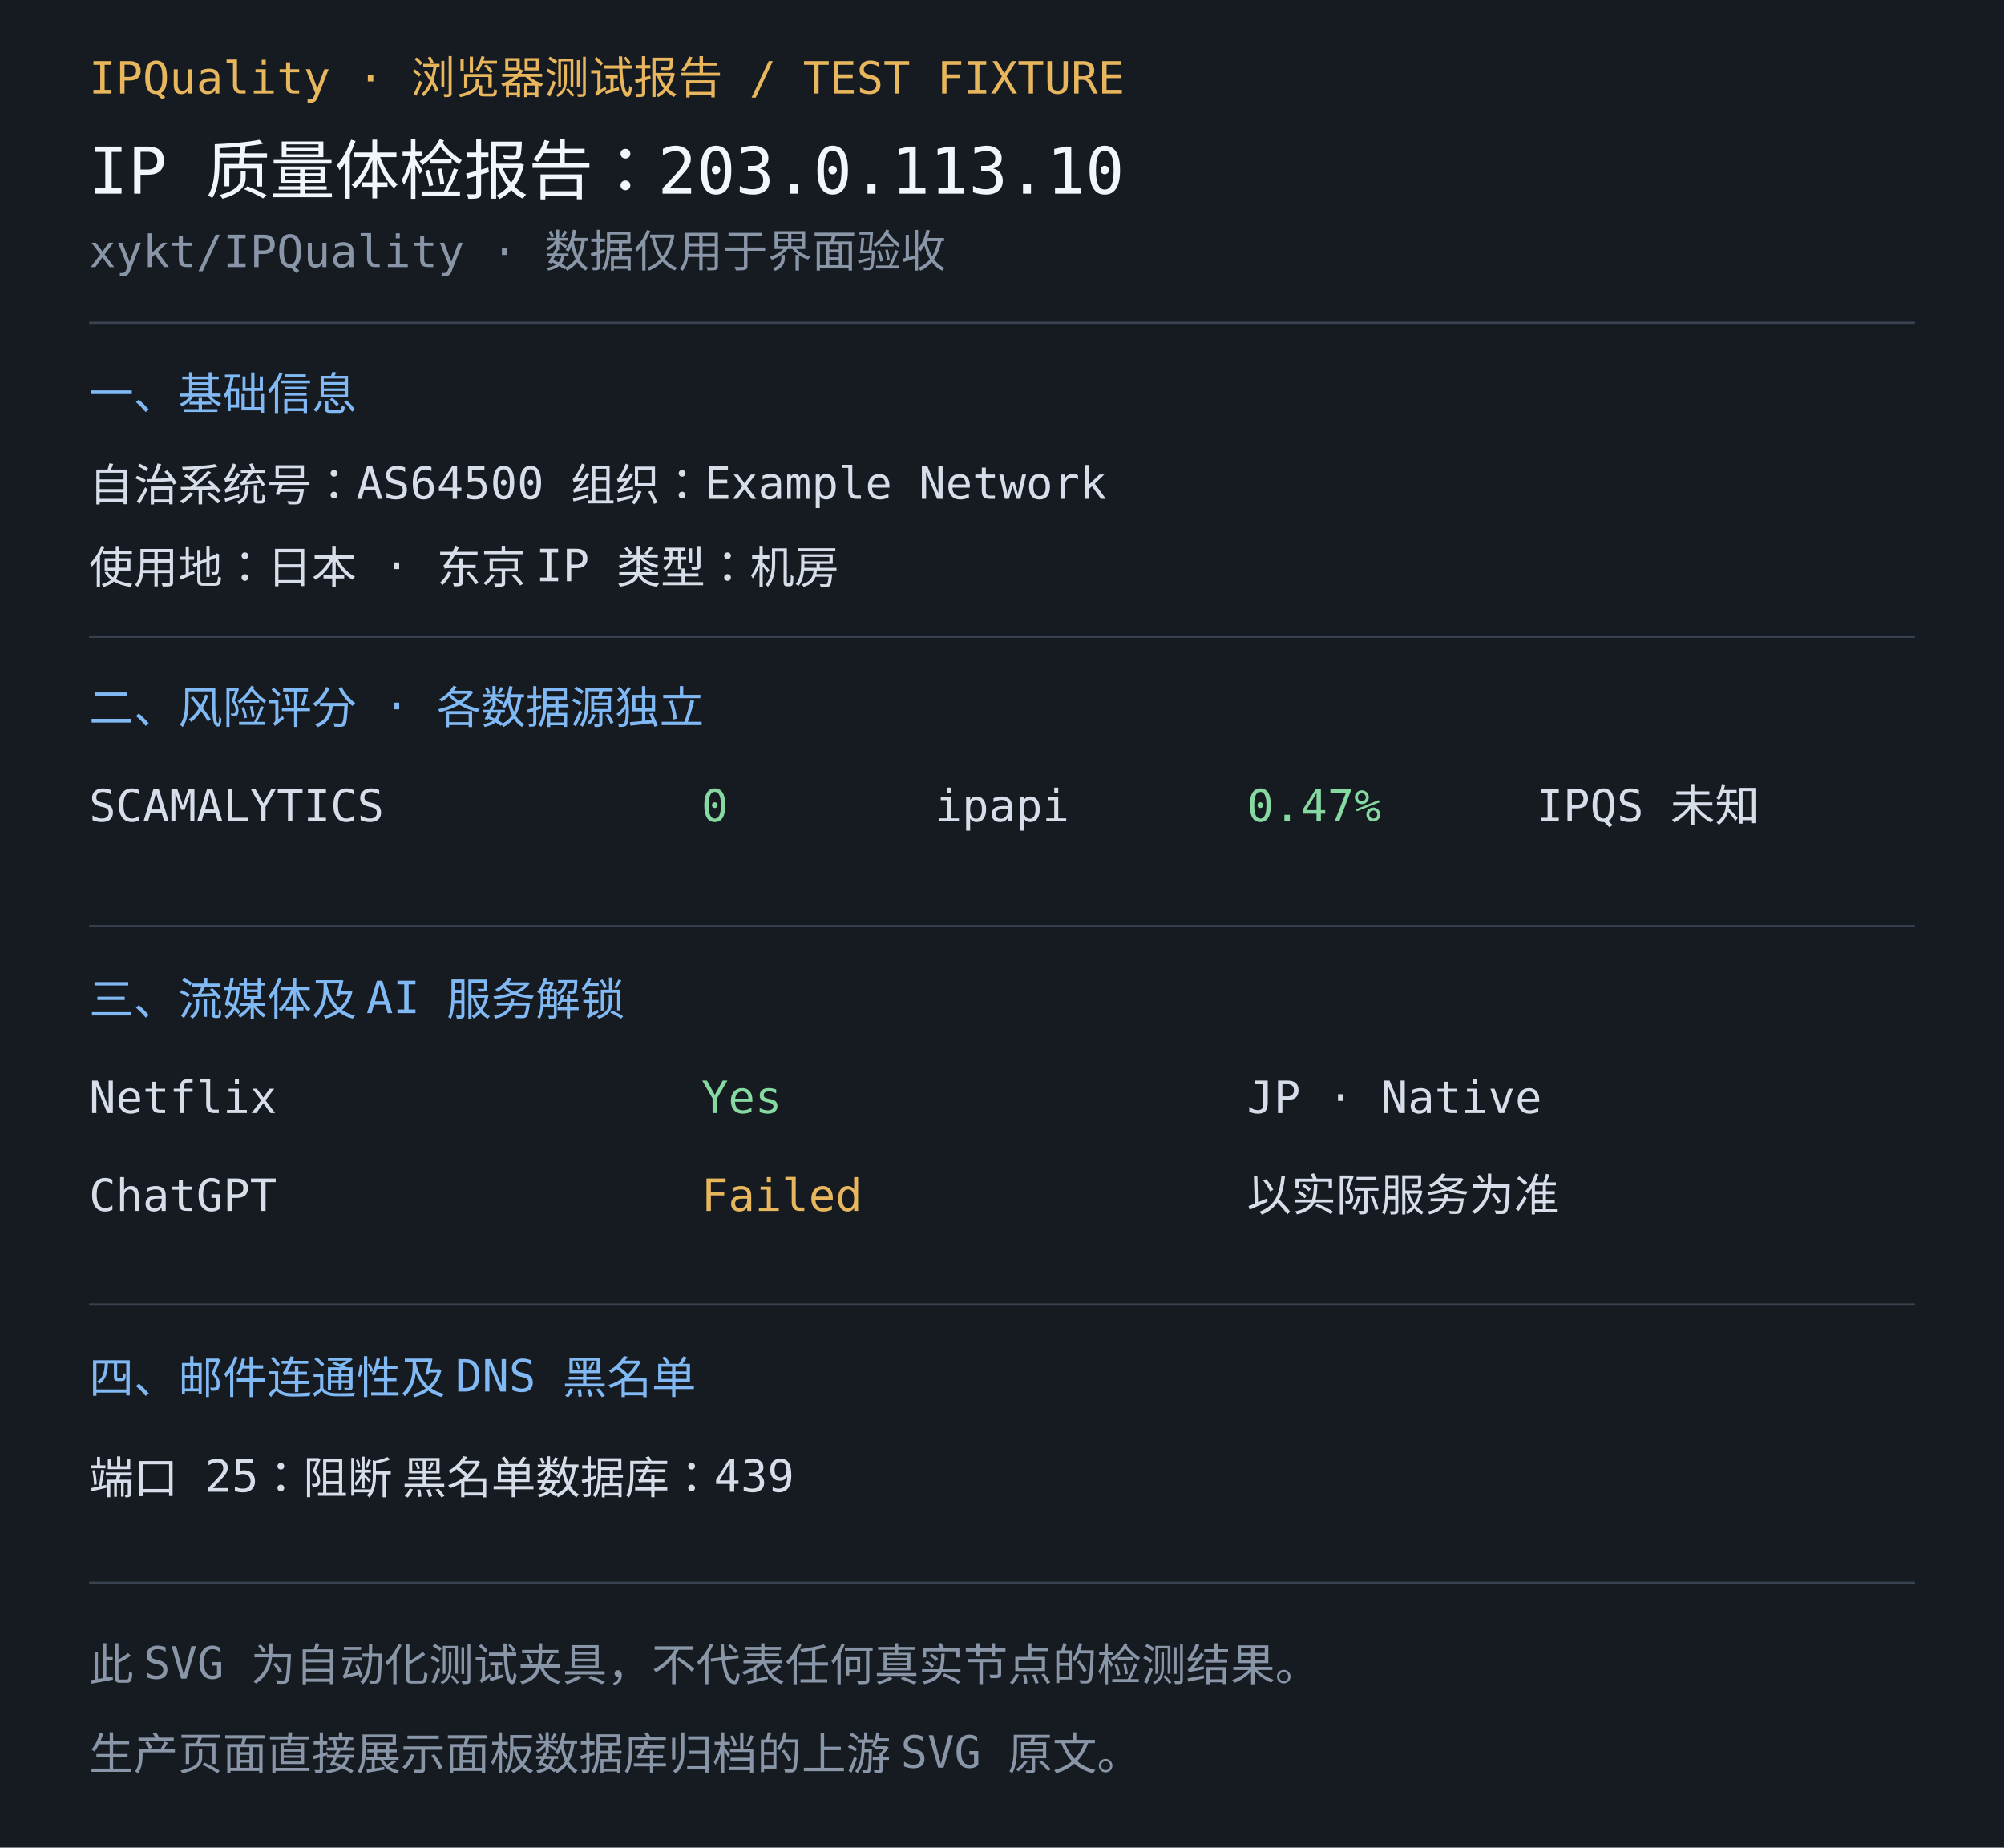
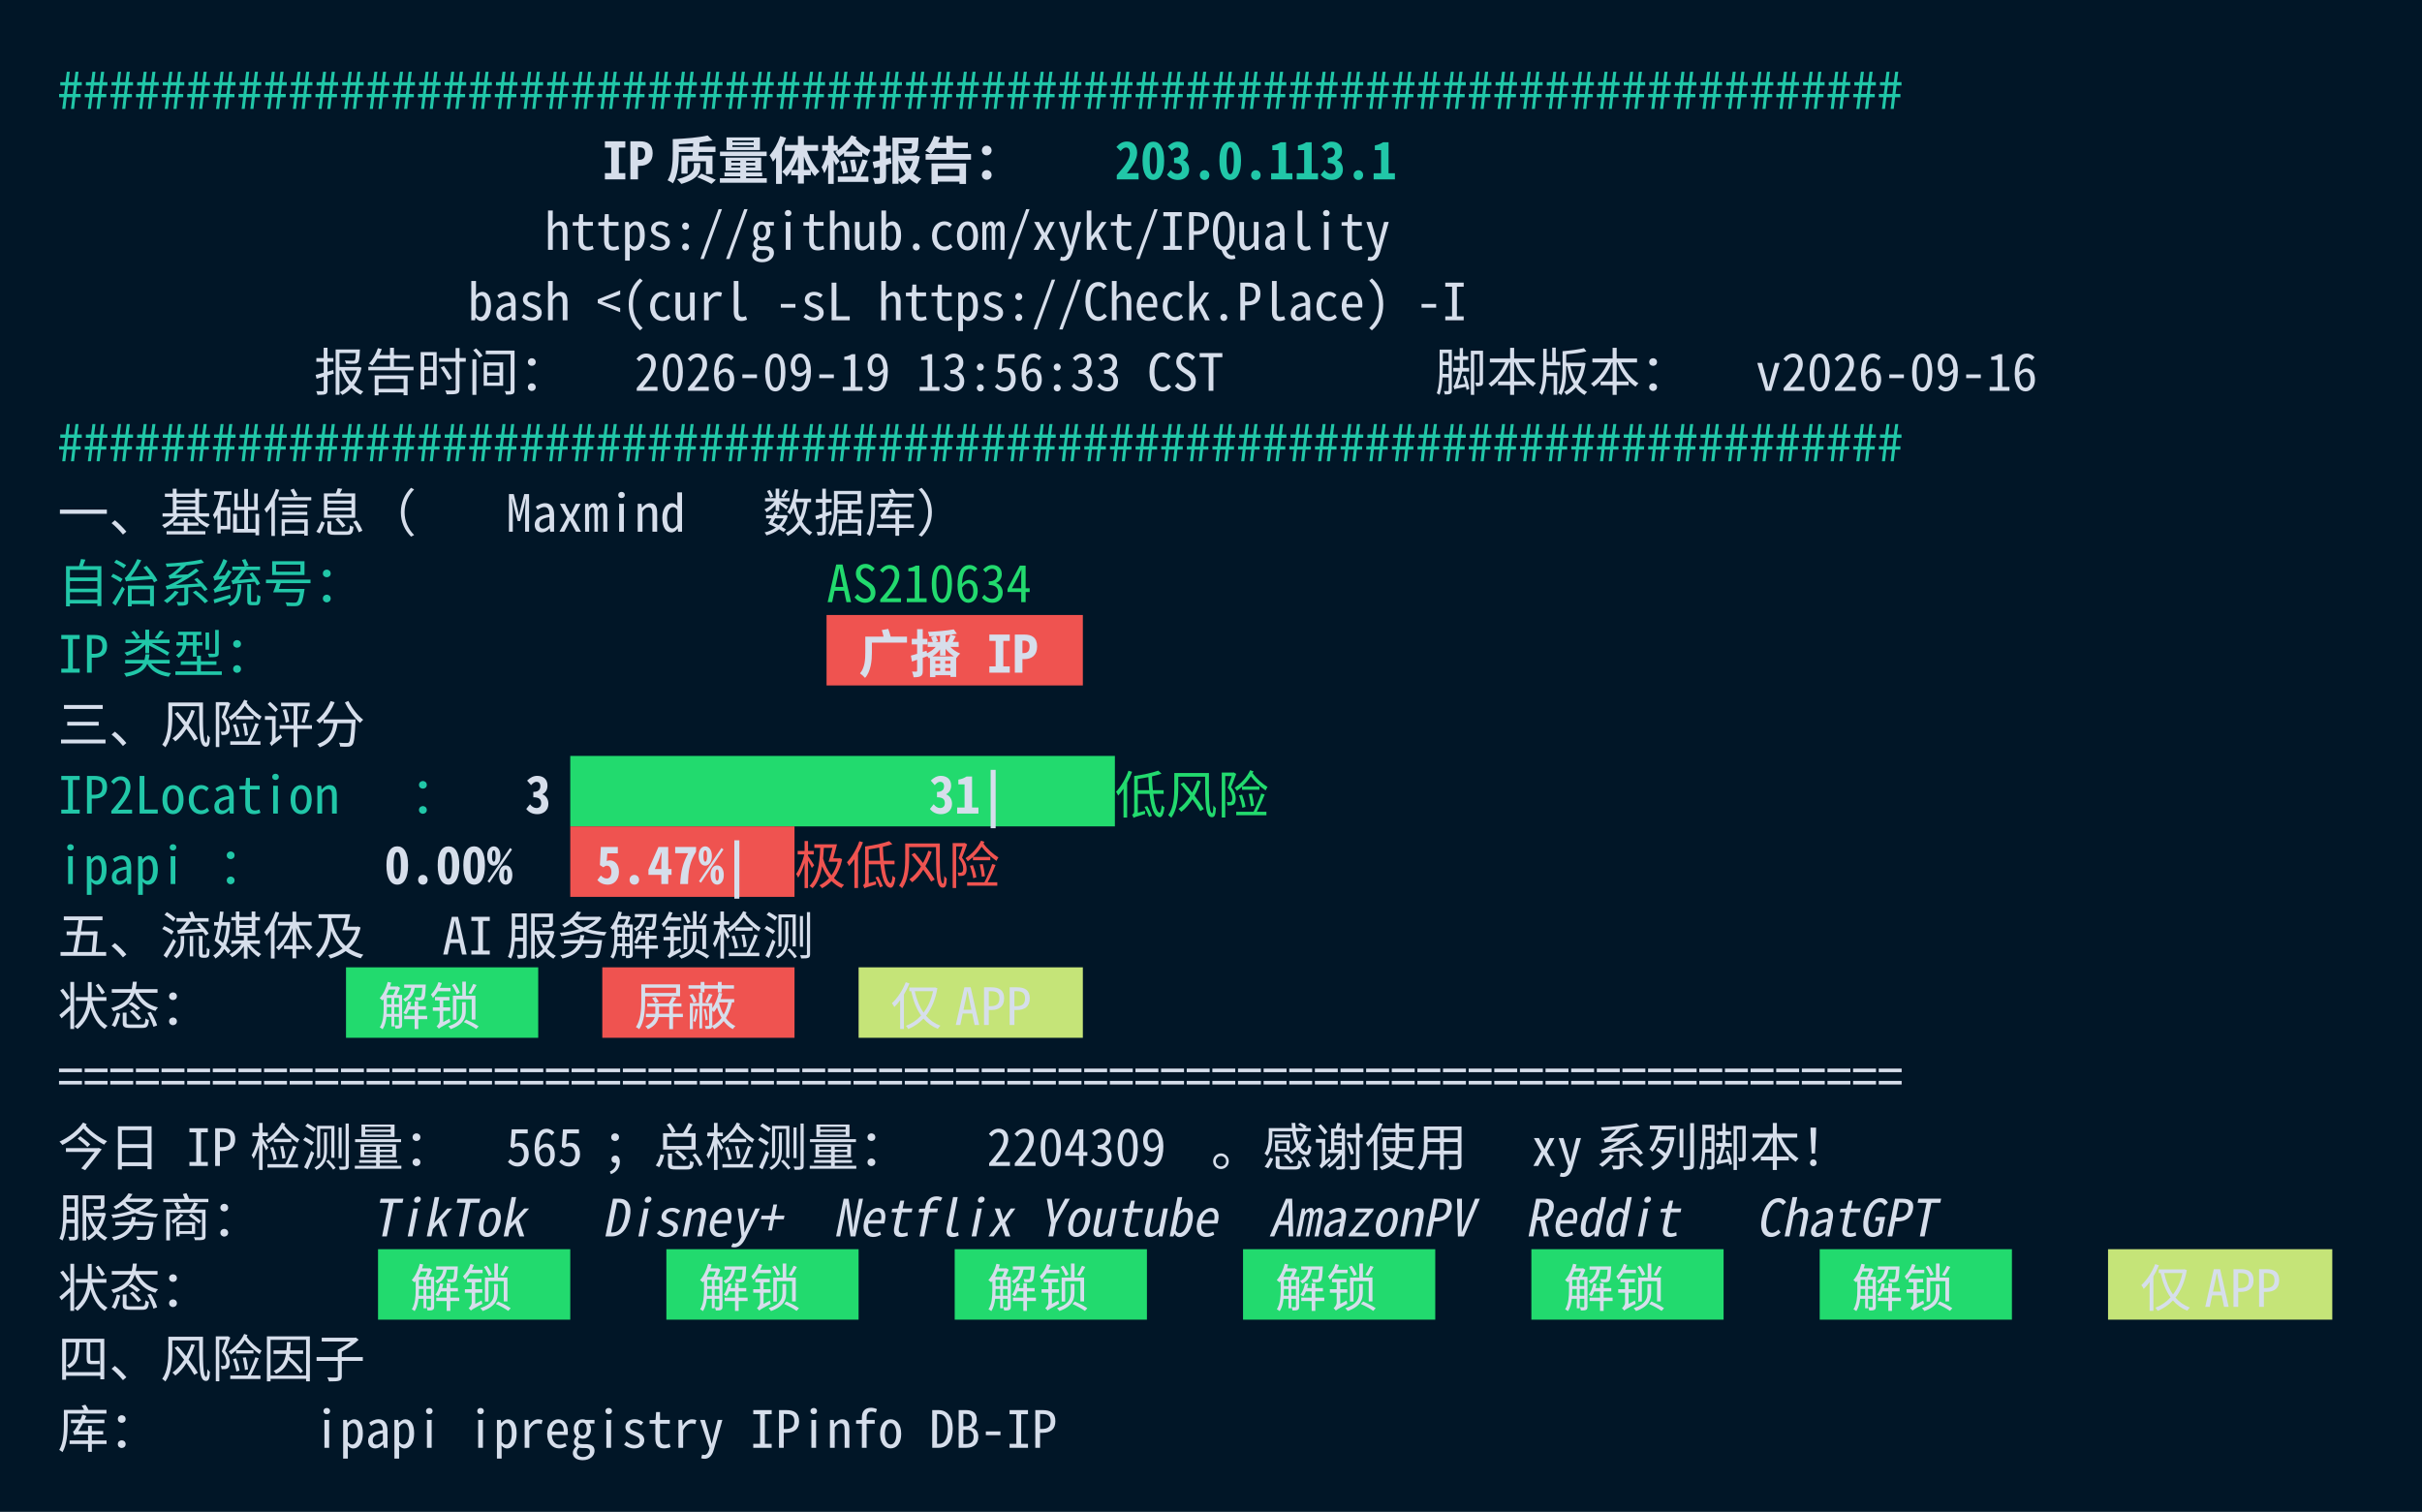
- <svg xmlns="http://www.w3.org/2000/svg" width="900" height="830" viewBox="0 0 900 830">
-   <rect width="900" height="830" fill="#161b22" />
-   <g font-family="monospace" font-size="20" fill="#d8dee9">
-     <text x="40" y="42" fill="#e8b65d">IPQuality · 浏览器测试报告 / TEST FIXTURE</text>
-     <text x="40" y="87" font-size="29" fill="#f0f6fc">IP 质量体检报告：203.0.113.10</text>
-     <text x="40" y="120" fill="#8996a8">xykt/IPQuality · 数据仅用于界面验收</text>
-     <path d="M40 145H860 M40 286H860 M40 416H860 M40 586H860 M40 711H860" stroke="#394351" />
-     <text x="40" y="184" fill="#80b9f4">一、基础信息</text>
-     <text x="40" y="225">自治系统号：AS64500    组织：Example Network</text>
-     <text x="40" y="262">使用地：日本 · 东京    IP 类型：机房</text>
-     <text x="40" y="325" fill="#80b9f4">二、风险评分 · 各数据源独立</text>
-     <text x="40" y="369">SCAMALYTICS</text>
-     <text x="315" y="369" fill="#86d9a0">0</text>
-     <text x="420" y="369">ipapi</text>
-     <text x="560" y="369" fill="#86d9a0">0.47%</text>
-     <text x="690" y="369">IPQS 未知</text>
-     <text x="40" y="456" fill="#80b9f4">三、流媒体及 AI 服务解锁</text>
-     <text x="40" y="500">Netflix</text>
-     <text x="315" y="500" fill="#86d9a0">Yes</text>
-     <text x="560" y="500">JP · Native</text>
-     <text x="40" y="544">ChatGPT</text>
-     <text x="315" y="544" fill="#e8b65d">Failed</text>
-     <text x="560" y="544">以实际服务为准</text>
-     <text x="40" y="626" fill="#80b9f4">四、邮件连通性及 DNS 黑名单</text>
-     <text x="40" y="671">端口 25：阻断    黑名单数据库：439</text>
-     <text x="40" y="755" fill="#8996a8">此 SVG 为自动化测试夹具，不代表任何真实节点的检测结果。</text>
-     <text x="40" y="795" fill="#8996a8">生产页面直接展示面板数据库归档的上游 SVG 原文。</text>
+ <svg xmlns="http://www.w3.org/2000/svg" width="756" height="472" viewBox="0 0 756 472" role="img">
+   <rect width="100%" height="100%" fill="#011627" />
+   <g font-family="'Sarasa Mono SC', 'Noto Sans Mono CJK SC', 'Source Han Mono SC', SimHei, 'WenQuanYi Zen Hei Mono', Consolas, 'DejaVu Sans Mono', monospace" font-size="16">
+     <text x="18 28 38 48 58 68 78 88 98 108 118 128 138 148 158 168 178 188 198 208 218 228 238 248 258 268 278 288 298 308 318 328 338 348 358 368 378 388 398 408 418 428 438 448 458 468 478 488 498 508 518 528 538 548 558 568 578 588 598 608 618 628 638 648 658 668 678 688 698 708 718 728" y="34" fill="#21c7a8" xml:space="preserve">########################################################################</text>
+     <text x="18 28 38 48 58 68 78 88 98 108 118 128 138 148 158 168 178" y="56" fill="#d6deeb" xml:space="preserve">                 </text>
+     <text x="188 198" y="56" fill="#d6deeb" font-weight="bold" xml:space="preserve">IP</text>
+     <text x="208 228 248 268 288 308 328" y="56" fill="#d6deeb" font-weight="bold" xml:space="preserve">质量体检报告：</text>
+     <text x="348 358 368 378 388 398 408 418 428 438 448" y="56" fill="#21c7a8" font-weight="bold" xml:space="preserve">203.0.113.1</text>
+     <text x="18 28 38 48 58 68 78 88 98 108 118 128 138 148 158 168 178 188 198 208 218 228 238 248 258 268 278 288 298 308 318 328 338 348 358 368 378 388 398 408 418 428 438 448 458 468 478 488 498 508 518 528" y="78" fill="#d6deeb" xml:space="preserve">                   https://github.com/xykt/IPQuality</text>
+     <text x="18 28 38 48 58 68 78 88 98 108 118 128 138 148 158 168 178 188 198 208 218 228 238 248 258 268 278 288 298 308 318 328 338 348 358 368 378 388 398 408 418 428 438 448 458 468 478 488 498 508 518 528 538 548 558" y="100" fill="#d6deeb" xml:space="preserve">                bash &lt;(curl -sL https://Check.Place) -I</text>
+     <text x="18 28 38 48 58 68 78 88" y="122" fill="#d6deeb" xml:space="preserve">        </text>
+     <text x="98 118 138 158 178" y="122" fill="#d6deeb" xml:space="preserve">报告时间：</text>
+     <text x="198 208 218 228 238 248 258 268 278 288 298 308 318 328 338 348 358 368 378 388 398 408 418 428 438" y="122" fill="#d6deeb" xml:space="preserve">2026-09-19 13:56:33 CST  </text>
+     <text x="448 468 488 508 528" y="122" fill="#d6deeb" xml:space="preserve">脚本版本：</text>
+     <text x="548 558 568 578 588 598 608 618 628 638 648" y="122" fill="#d6deeb" xml:space="preserve">v2026-09-16</text>
+     <text x="18 28 38 48 58 68 78 88 98 108 118 128 138 148 158 168 178 188 198 208 218 228 238 248 258 268 278 288 298 308 318 328 338 348 358 368 378 388 398 408 418 428 438 448 458 468 478 488 498 508 518 528 538 548 558 568 578 588 598 608 618 628 638 648 658 668 678 688 698 708 718 728" y="144" fill="#21c7a8" xml:space="preserve">########################################################################</text>
+     <text x="18 38 58 78 98 118 138" y="166" fill="#d6deeb" xml:space="preserve">一、基础信息（</text>
+     <text x="158 168 178 188 198 208 218 228" y="166" fill="#d6deeb" xml:space="preserve">Maxmind </text>
+     <text x="238 258 278 298" y="166" fill="#d6deeb" xml:space="preserve">数据库）</text>
+     <text x="18 38 58 78 98 118" y="188" fill="#21c7a8" xml:space="preserve">自治系统号：</text>
+     <text x="138 148 158 168 178 188 198 208 218 228 238 248" y="188" fill="#21c7a8" xml:space="preserve">            </text>
+     <text x="258 268 278 288 298 308 318 328" y="188" fill="#22da6e" xml:space="preserve">AS210634</text>
+     <rect x="258" y="192" width="80" height="22" fill="#ef5350" />
+     <text x="18 28" y="210" fill="#21c7a8" xml:space="preserve">IP</text>
+     <text x="38 58 78" y="210" fill="#21c7a8" xml:space="preserve">类型：</text>
+     <text x="98 108 118 128 138 148 158 168 178 188 198 208 218 228 238 248" y="210" fill="#21c7a8" xml:space="preserve">                </text>
+     <text x="258" y="210" fill="#d6deeb" font-weight="bold" xml:space="preserve"> </text>
+     <text x="268 288" y="210" fill="#d6deeb" font-weight="bold" xml:space="preserve">广播</text>
+     <text x="308 318 328" y="210" fill="#d6deeb" font-weight="bold" xml:space="preserve">IP </text>
+     <text x="18 38 58 78 98 118" y="232" fill="#d6deeb" xml:space="preserve">三、风险评分</text>
+     <rect x="178" y="236" width="170" height="22" fill="#22da6e" />
+     <text x="18 28 38 48 58 68 78 88 98 108 118" y="254" fill="#21c7a8" xml:space="preserve">IP2Location</text>
+     <text x="128" y="254" fill="#21c7a8" xml:space="preserve">：</text>
+     <text x="148 158 168" y="254" fill="#d6deeb" font-weight="bold" xml:space="preserve">  3</text>
+     <text x="178 188 198 208 218 228 238 248 258 268 278 288 298 308 318 328 338" y="254" fill="#d6deeb" font-weight="bold" xml:space="preserve">              31|</text>
+     <text x="348 368 388" y="254" fill="#22da6e" xml:space="preserve">低风险</text>
+     <rect x="178" y="258" width="70" height="22" fill="#ef5350" />
+     <text x="18 28 38 48 58" y="276" fill="#21c7a8" xml:space="preserve">ipapi</text>
+     <text x="68" y="276" fill="#21c7a8" xml:space="preserve">：</text>
+     <text x="88 98 108 118 128 138 148 158 168" y="276" fill="#d6deeb" font-weight="bold" xml:space="preserve">    0.00%</text>
+     <text x="178 188 198 208 218 228 238" y="276" fill="#d6deeb" font-weight="bold" xml:space="preserve"> 5.47%|</text>
+     <text x="248 268 288 308" y="276" fill="#ef5350" xml:space="preserve">极低风险</text>
+     <text x="18 38 58 78 98 118" y="298" fill="#d6deeb" xml:space="preserve">五、流媒体及</text>
+     <text x="138 148" y="298" fill="#d6deeb" xml:space="preserve">AI</text>
+     <text x="158 178 198 218 238 258" y="298" fill="#d6deeb" xml:space="preserve">服务解锁检测</text>
+     <rect x="108" y="302" width="60" height="22" fill="#22da6e" />
+     <rect x="188" y="302" width="60" height="22" fill="#ef5350" />
+     <rect x="268" y="302" width="70" height="22" fill="#c5e478" />
+     <text x="18 38 58" y="320" fill="#d6deeb" xml:space="preserve">状态：</text>
+     <text x="78 88 98" y="320" fill="#d6deeb" xml:space="preserve">   </text>
+     <text x="108" y="320" fill="#d6deeb" xml:space="preserve"> </text>
+     <text x="118 138" y="320" fill="#d6deeb" xml:space="preserve">解锁</text>
+     <text x="158" y="320" fill="#d6deeb" xml:space="preserve"> </text>
+     <text x="168 178" y="320" fill="#d6deeb" xml:space="preserve">  </text>
+     <text x="188" y="320" fill="#d6deeb" xml:space="preserve"> </text>
+     <text x="198 218" y="320" fill="#d6deeb" xml:space="preserve">屏蔽</text>
+     <text x="238" y="320" fill="#d6deeb" xml:space="preserve"> </text>
+     <text x="248 258" y="320" fill="#d6deeb" xml:space="preserve">  </text>
+     <text x="268" y="320" fill="#d6deeb" xml:space="preserve"> </text>
+     <text x="278" y="320" fill="#d6deeb" xml:space="preserve">仅</text>
+     <text x="298 308 318 328" y="320" fill="#d6deeb" xml:space="preserve">APP </text>
+     <text x="18 28 38 48 58 68 78 88 98 108 118 128 138 148 158 168 178 188 198 208 218 228 238 248 258 268 278 288 298 308 318 328 338 348 358 368 378 388 398 408 418 428 438 448 458 468 478 488 498 508 518 528 538 548 558 568 578 588 598 608 618 628 638 648 658 668 678 688 698 708 718 728" y="342" fill="#d6deeb" xml:space="preserve">========================================================================</text>
+     <text x="18 38" y="364" fill="#d6deeb" xml:space="preserve">今日</text>
+     <text x="58 68" y="364" fill="#d6deeb" xml:space="preserve">IP</text>
+     <text x="78 98 118 138" y="364" fill="#d6deeb" xml:space="preserve">检测量：</text>
+     <text x="158 168 178" y="364" fill="#d6deeb" xml:space="preserve">565</text>
+     <text x="188 208 228 248 268 288" y="364" fill="#d6deeb" xml:space="preserve">；总检测量：</text>
+     <text x="308 318 328 338 348 358 368" y="364" fill="#d6deeb" xml:space="preserve">2204309</text>
+     <text x="378 398 418 438 458" y="364" fill="#d6deeb" xml:space="preserve">。感谢使用</text>
+     <text x="478 488" y="364" fill="#d6deeb" xml:space="preserve">xy</text>
+     <text x="498 518 538 558 578" y="364" fill="#d6deeb" xml:space="preserve">系列脚本！</text>
+     <text x="18 38 58 78" y="386" fill="#d6deeb" xml:space="preserve">服务商：</text>
+     <text x="98" y="386" fill="#d6deeb" xml:space="preserve"> </text>
+     <text x="108 118 128 138 148 158 168 178 188 198 208 218 228 238 248 258 268 278 288 298 308 318 328 338 348 358 368 378 388 398 408 418 428 438 448 458 468 478 488 498 508 518 528 538 548 558 568 578 588 598 608 618 628 638 648 658 668 678 688 698 708 718 728" y="386" fill="#d6deeb" font-style="italic" xml:space="preserve"> TikTok   Disney+  Netflix Youtube  AmazonPV  Reddit   ChatGPT </text>
+     <rect x="118" y="390" width="60" height="22" fill="#22da6e" />
+     <rect x="208" y="390" width="60" height="22" fill="#22da6e" />
+     <rect x="298" y="390" width="60" height="22" fill="#22da6e" />
+     <rect x="388" y="390" width="60" height="22" fill="#22da6e" />
+     <rect x="478" y="390" width="60" height="22" fill="#22da6e" />
+     <rect x="568" y="390" width="60" height="22" fill="#22da6e" />
+     <rect x="658" y="390" width="70" height="22" fill="#c5e478" />
+     <text x="18 38 58" y="408" fill="#d6deeb" xml:space="preserve">状态：</text>
+     <text x="78 88 98 108" y="408" fill="#d6deeb" xml:space="preserve">    </text>
+     <text x="118" y="408" fill="#d6deeb" xml:space="preserve"> </text>
+     <text x="128 148" y="408" fill="#d6deeb" xml:space="preserve">解锁</text>
+     <text x="168" y="408" fill="#d6deeb" xml:space="preserve"> </text>
+     <text x="178 188 198" y="408" fill="#d6deeb" xml:space="preserve">   </text>
+     <text x="208" y="408" fill="#d6deeb" xml:space="preserve"> </text>
+     <text x="218 238" y="408" fill="#d6deeb" xml:space="preserve">解锁</text>
+     <text x="258" y="408" fill="#d6deeb" xml:space="preserve"> </text>
+     <text x="268 278 288" y="408" fill="#d6deeb" xml:space="preserve">   </text>
+     <text x="298" y="408" fill="#d6deeb" xml:space="preserve"> </text>
+     <text x="308 328" y="408" fill="#d6deeb" xml:space="preserve">解锁</text>
+     <text x="348" y="408" fill="#d6deeb" xml:space="preserve"> </text>
+     <text x="358 368 378" y="408" fill="#d6deeb" xml:space="preserve">   </text>
+     <text x="388" y="408" fill="#d6deeb" xml:space="preserve"> </text>
+     <text x="398 418" y="408" fill="#d6deeb" xml:space="preserve">解锁</text>
+     <text x="438" y="408" fill="#d6deeb" xml:space="preserve"> </text>
+     <text x="448 458 468" y="408" fill="#d6deeb" xml:space="preserve">   </text>
+     <text x="478" y="408" fill="#d6deeb" xml:space="preserve"> </text>
+     <text x="488 508" y="408" fill="#d6deeb" xml:space="preserve">解锁</text>
+     <text x="528" y="408" fill="#d6deeb" xml:space="preserve"> </text>
+     <text x="538 548 558" y="408" fill="#d6deeb" xml:space="preserve">   </text>
+     <text x="568" y="408" fill="#d6deeb" xml:space="preserve"> </text>
+     <text x="578 598" y="408" fill="#d6deeb" xml:space="preserve">解锁</text>
+     <text x="618" y="408" fill="#d6deeb" xml:space="preserve"> </text>
+     <text x="628 638 648" y="408" fill="#d6deeb" xml:space="preserve">   </text>
+     <text x="658" y="408" fill="#d6deeb" xml:space="preserve"> </text>
+     <text x="668" y="408" fill="#d6deeb" xml:space="preserve">仅</text>
+     <text x="688 698 708 718" y="408" fill="#d6deeb" xml:space="preserve">APP </text>
+     <text x="728" y="408" fill="#d6deeb" xml:space="preserve"> </text>
+     <text x="18 38 58 78 98 118" y="430" fill="#d6deeb" xml:space="preserve">四、风险因子</text>
+     <text x="18 38" y="452" fill="#d6deeb" xml:space="preserve">库：</text>
+     <text x="58 68 78 88 98 108 118 128 138 148 158 168 178 188 198 208 218 228 238 248 258 268 278 288 298 308 318 328 338 348 358 368 378 388" y="452" fill="#d6deeb" xml:space="preserve">     ipapi ipregistry IPinfo DB-IP</text>
  </g>
</svg>
